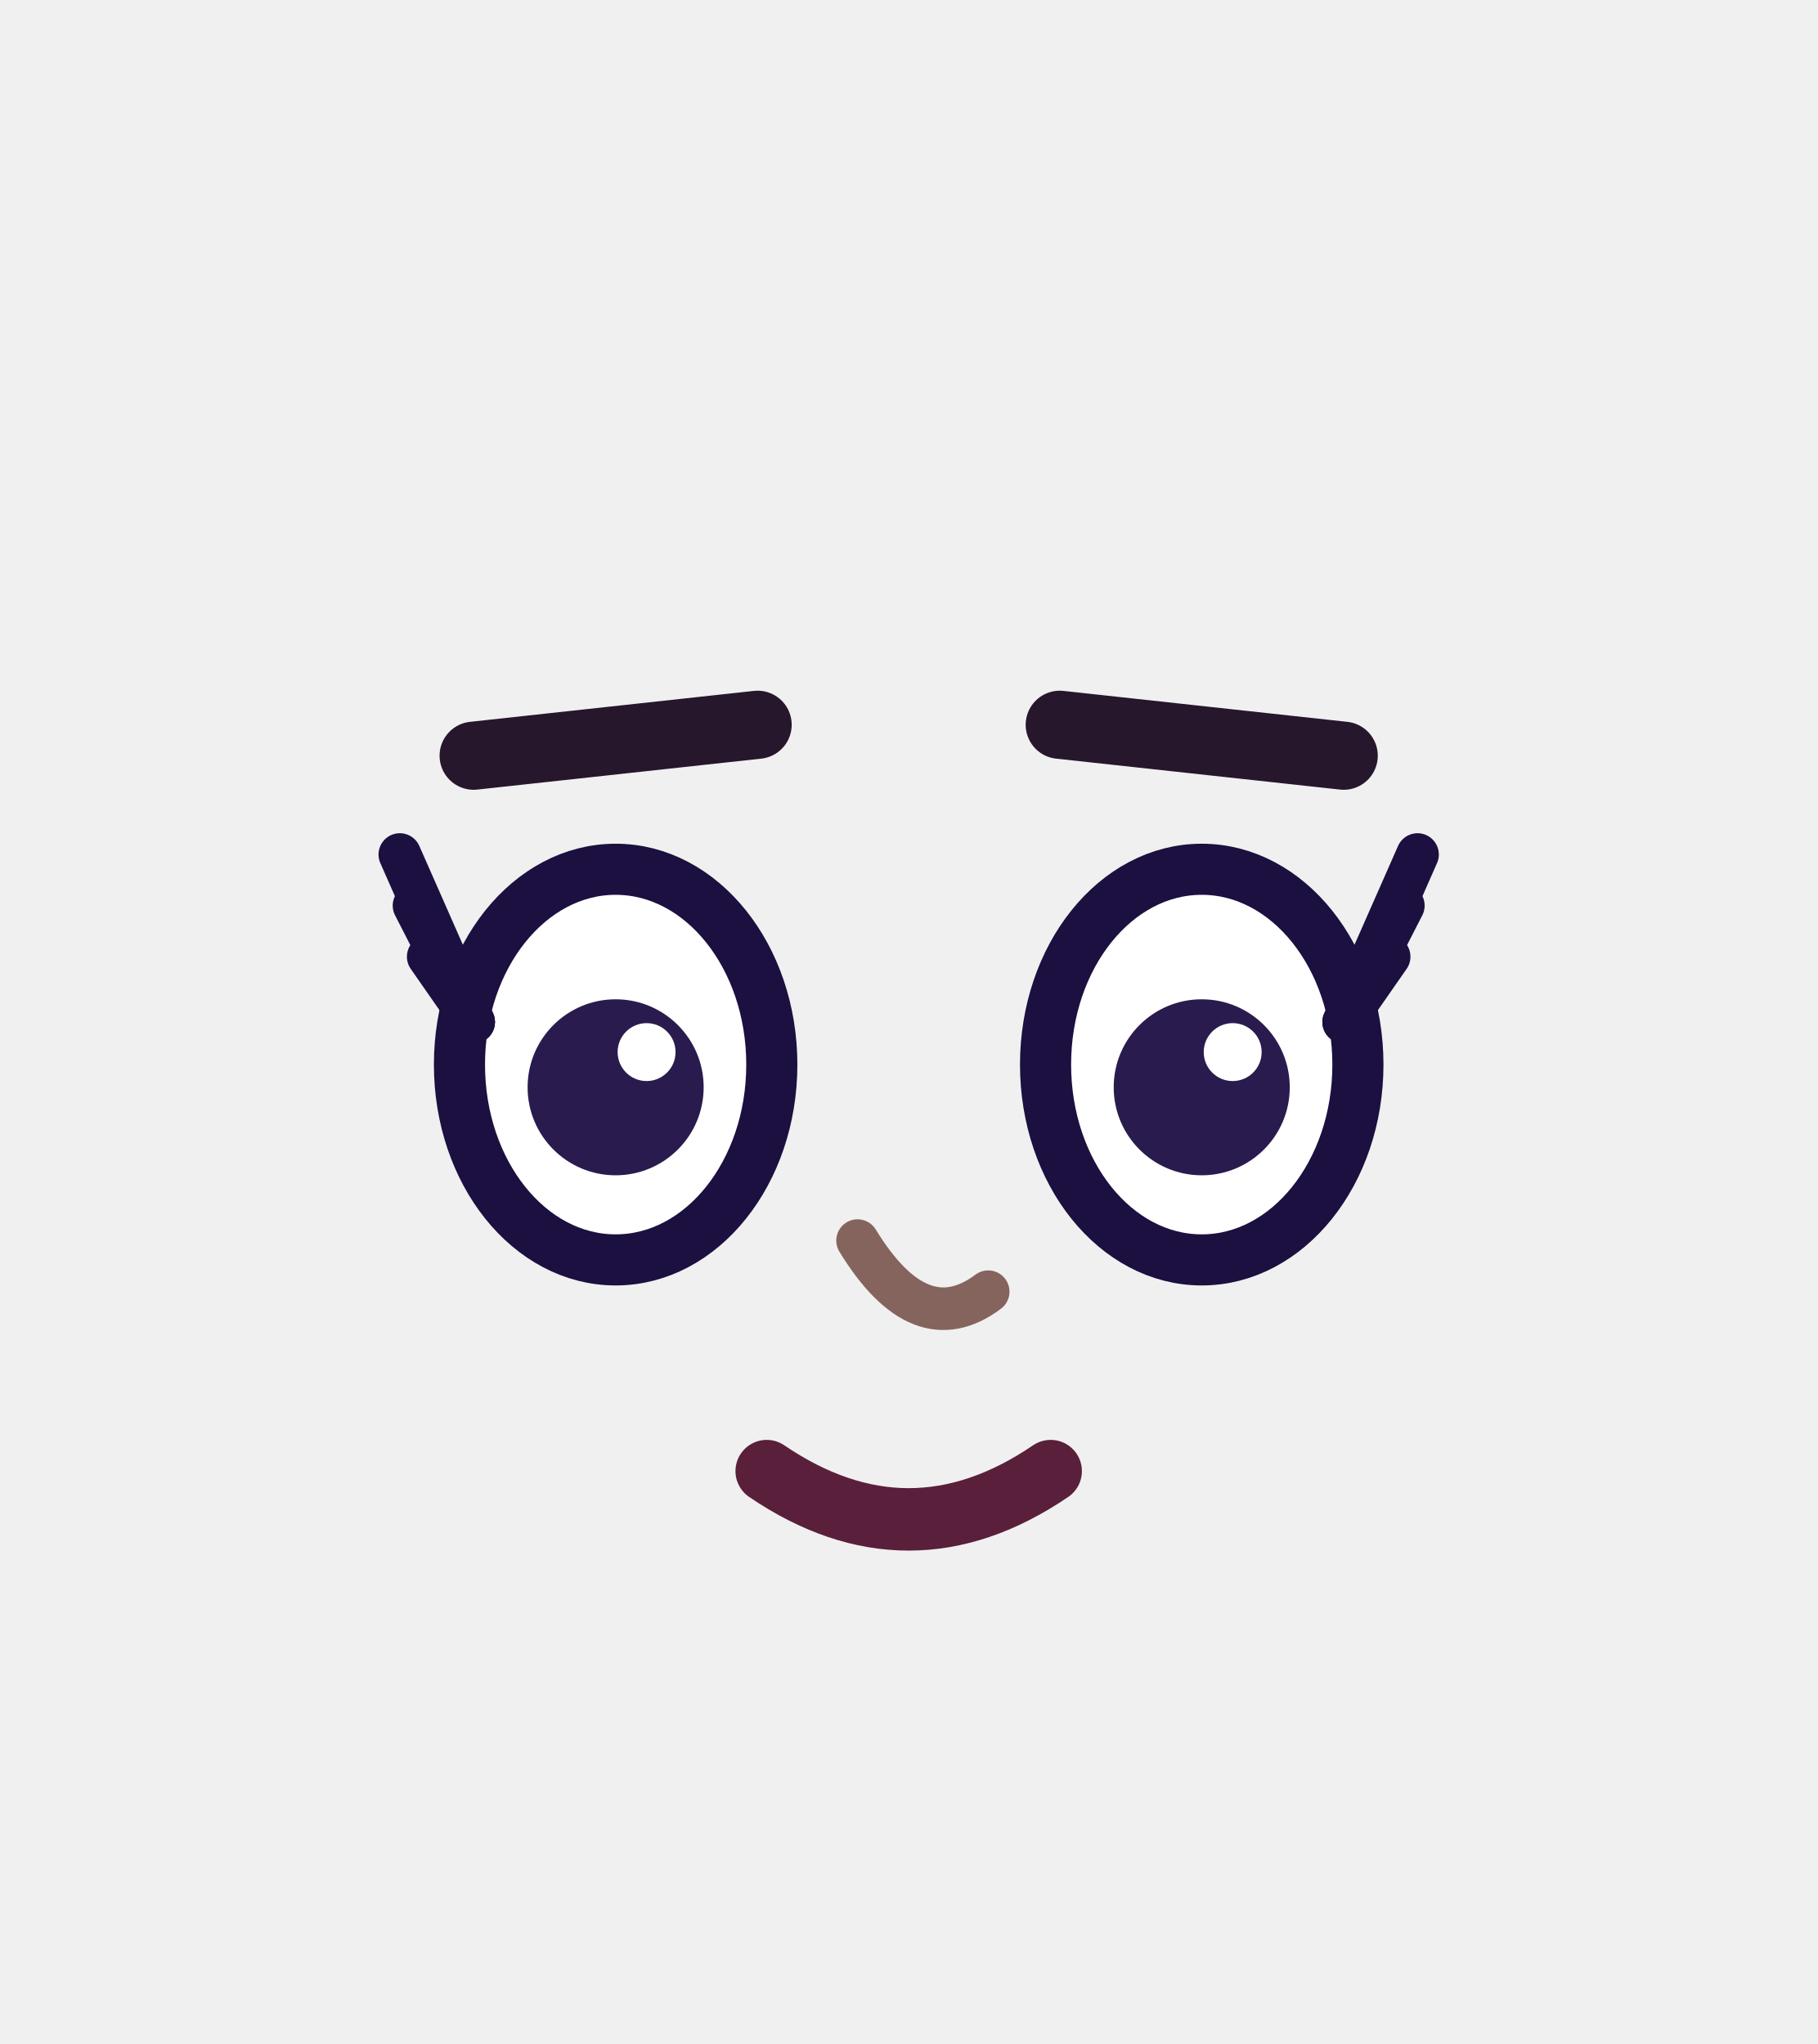
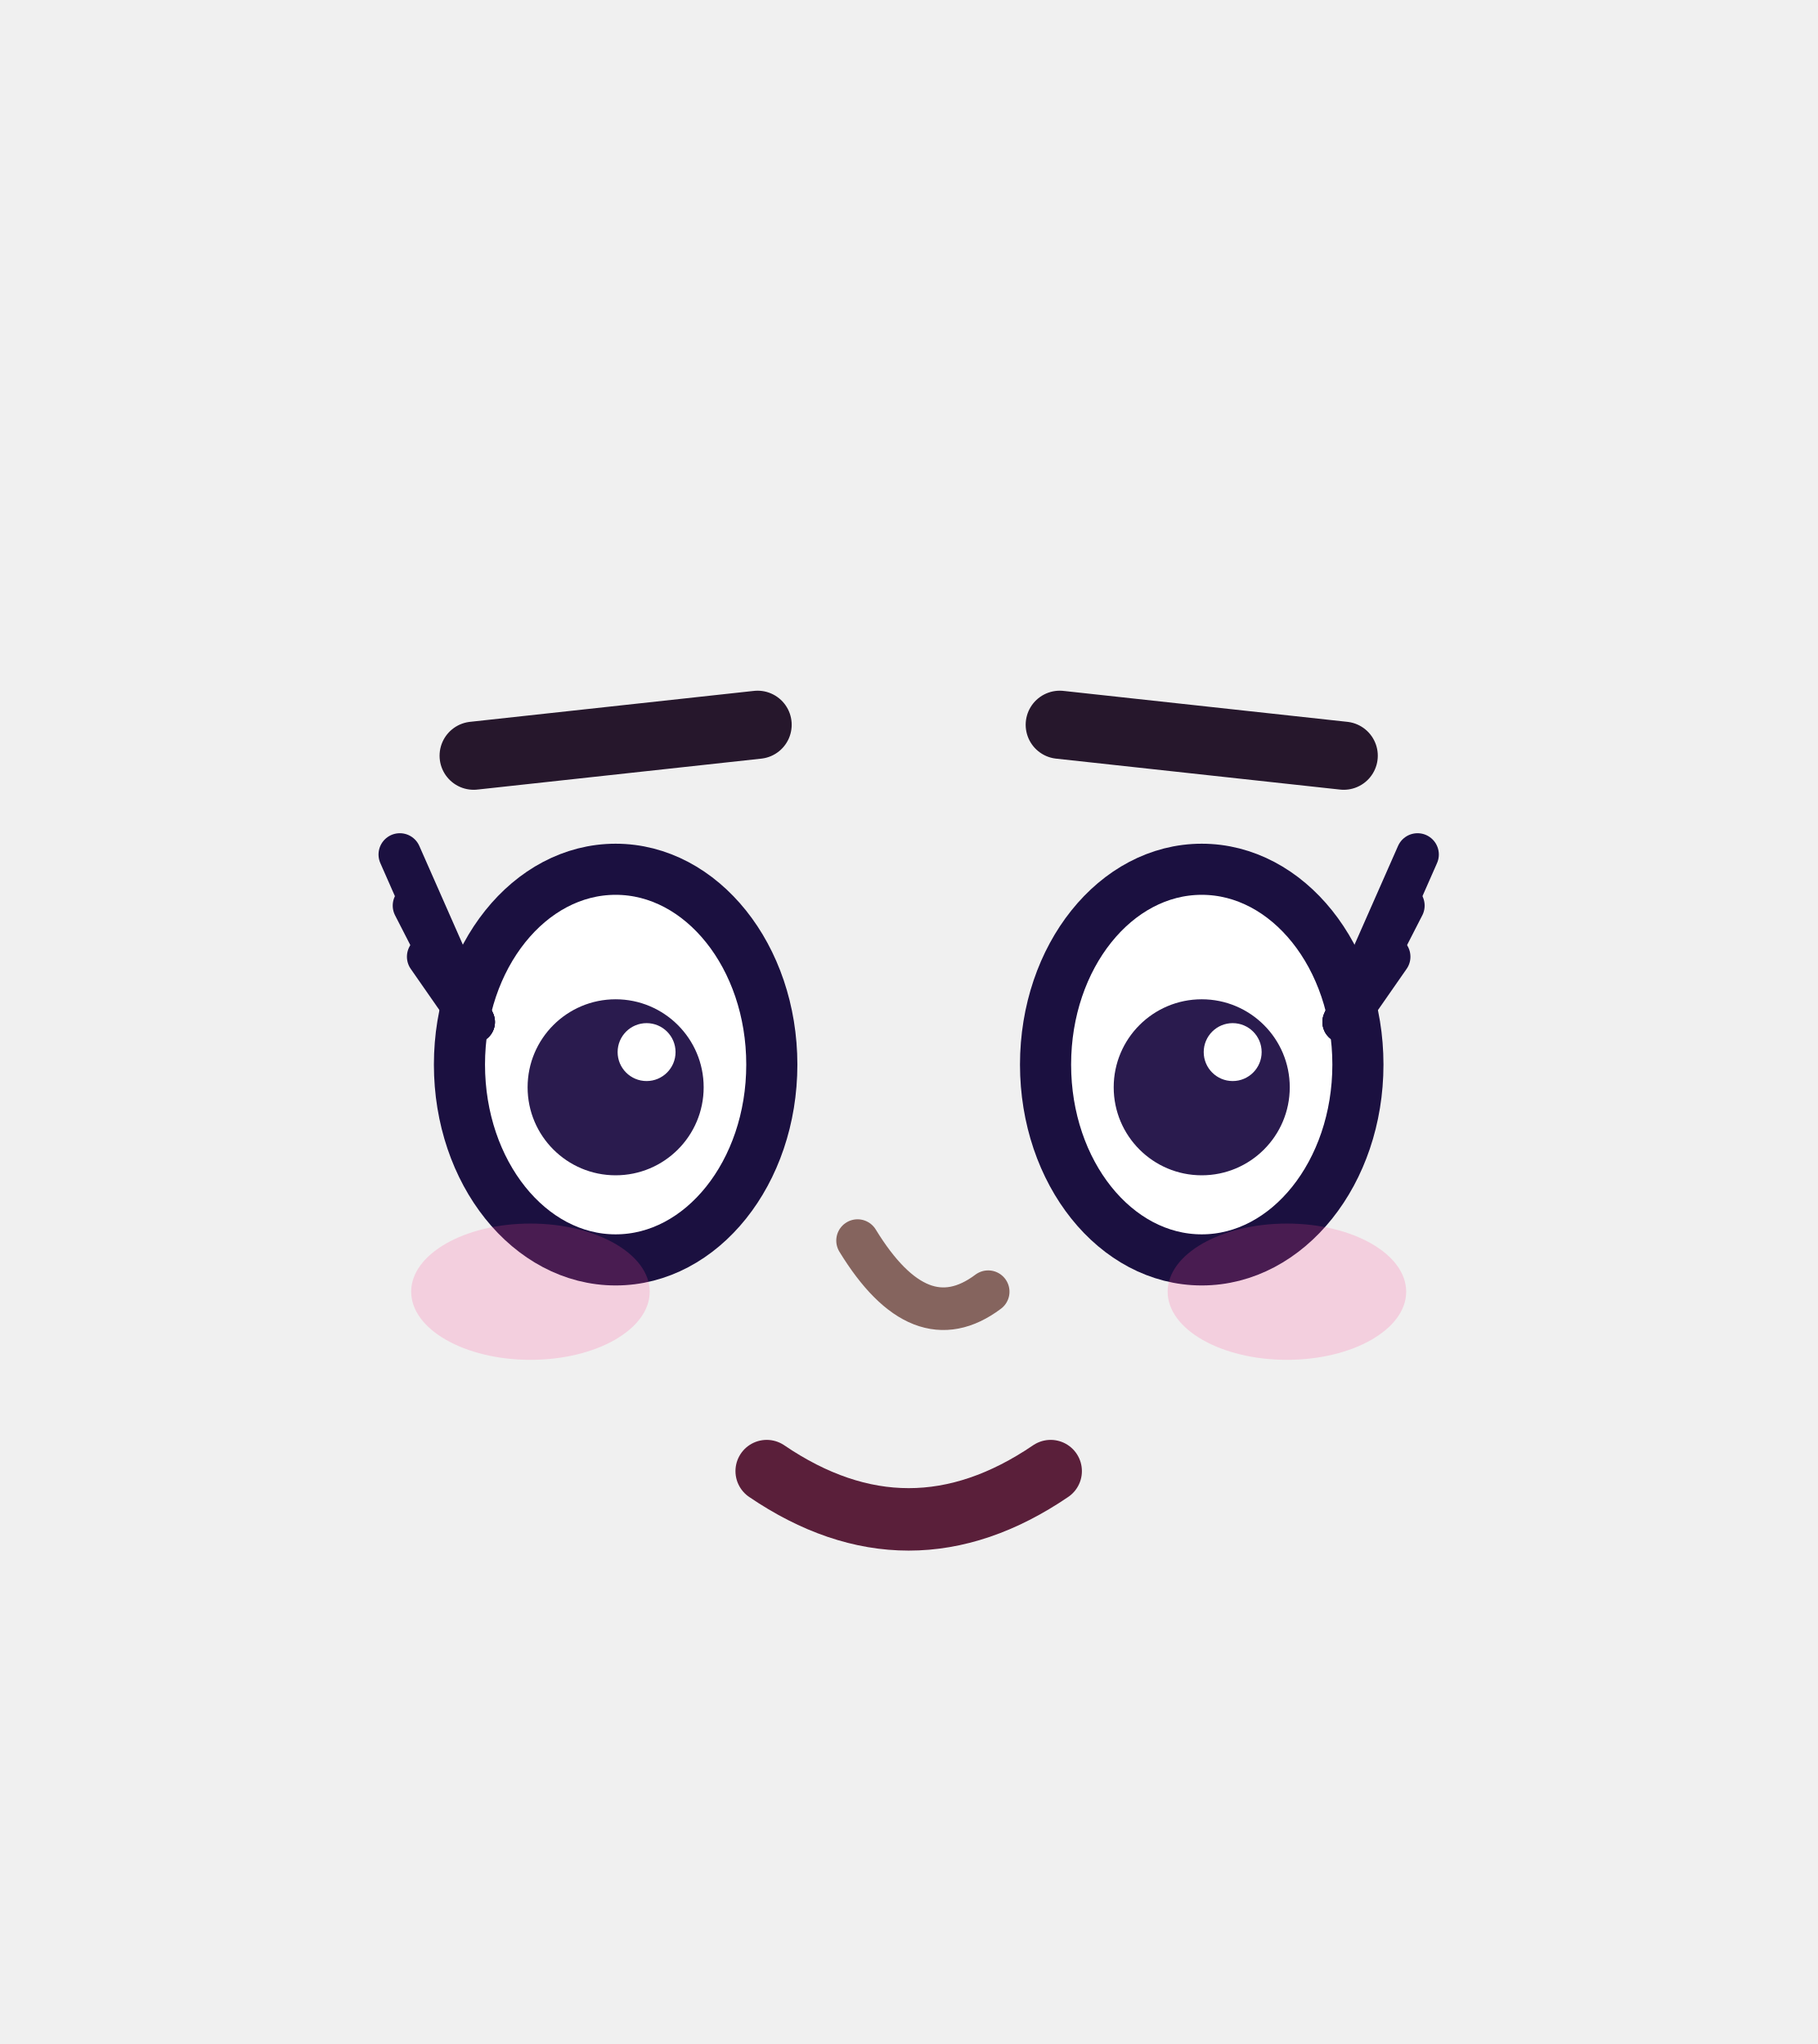
<svg xmlns="http://www.w3.org/2000/svg" width="128" height="144" viewBox="-32 -254 64 72">
  <ellipse cx="-10.32" cy="-216.5" rx="5.5" ry="6.88" fill="#ffffff" stroke="#1b1040" stroke-width="1.8" stroke-linejoin="round" />
  <circle cx="-10.32" cy="-215.7" r="3.1" fill="#2a1b4e" />
  <circle cx="-9.23" cy="-216.94" r="1.02" fill="#ffffff" />
  <line x1="-15.32" y1="-218" x2="-16.92" y2="-220.3" stroke="#1b1040" stroke-width="1.5" stroke-linecap="round" />
  <line x1="-15.32" y1="-218" x2="-17.42" y2="-222.1" stroke="#1b1040" stroke-width="1.5" stroke-linecap="round" />
  <line x1="-15.32" y1="-218" x2="-17.92" y2="-223.9" stroke="#1b1040" stroke-width="1.5" stroke-linecap="round" />
  <ellipse cx="10.32" cy="-216.5" rx="5.5" ry="6.88" fill="#ffffff" stroke="#1b1040" stroke-width="1.8" stroke-linejoin="round" />
  <circle cx="10.32" cy="-215.7" r="3.1" fill="#2a1b4e" />
  <circle cx="11.41" cy="-216.94" r="1.02" fill="#ffffff" />
  <line x1="15.32" y1="-218" x2="16.92" y2="-220.3" stroke="#1b1040" stroke-width="1.5" stroke-linecap="round" />
  <line x1="15.32" y1="-218" x2="17.42" y2="-222.1" stroke="#1b1040" stroke-width="1.5" stroke-linecap="round" />
  <line x1="15.32" y1="-218" x2="17.92" y2="-223.9" stroke="#1b1040" stroke-width="1.5" stroke-linecap="round" />
  <line x1="-15.32" y1="-227.38" x2="-5.32" y2="-228.47" stroke="#26172c" stroke-width="2.4" stroke-linecap="round" />
  <line x1="5.32" y1="-228.47" x2="15.32" y2="-227.38" stroke="#26172c" stroke-width="2.4" stroke-linecap="round" />
  <path d="M-5 -202.18 Q0 -198.78 5 -202.18" fill="none" stroke="#5a1f3a" stroke-width="2.2" stroke-linejoin="round" stroke-linecap="round" />
+   <ellipse cx="-13.32" cy="-208.5" rx="4.2" ry="2.4" fill="#ff4f9a" fill-opacity="0.2" />
+   <ellipse cx="13.32" cy="-208.5" rx="4.2" ry="2.4" fill="#ff4f9a" fill-opacity="0.2" />
  <path d="M-1.8 -210.3 Q0.4 -206.7 2.8 -208.5" fill="none" stroke="#724b45" stroke-width="1.5" stroke-linejoin="round" stroke-linecap="round" stroke-opacity="0.85" />
  <ellipse cx="0" cy="-200.58" rx="3.6" ry="1" fill="#ff4f7a" fill-opacity="0" />
</svg>
